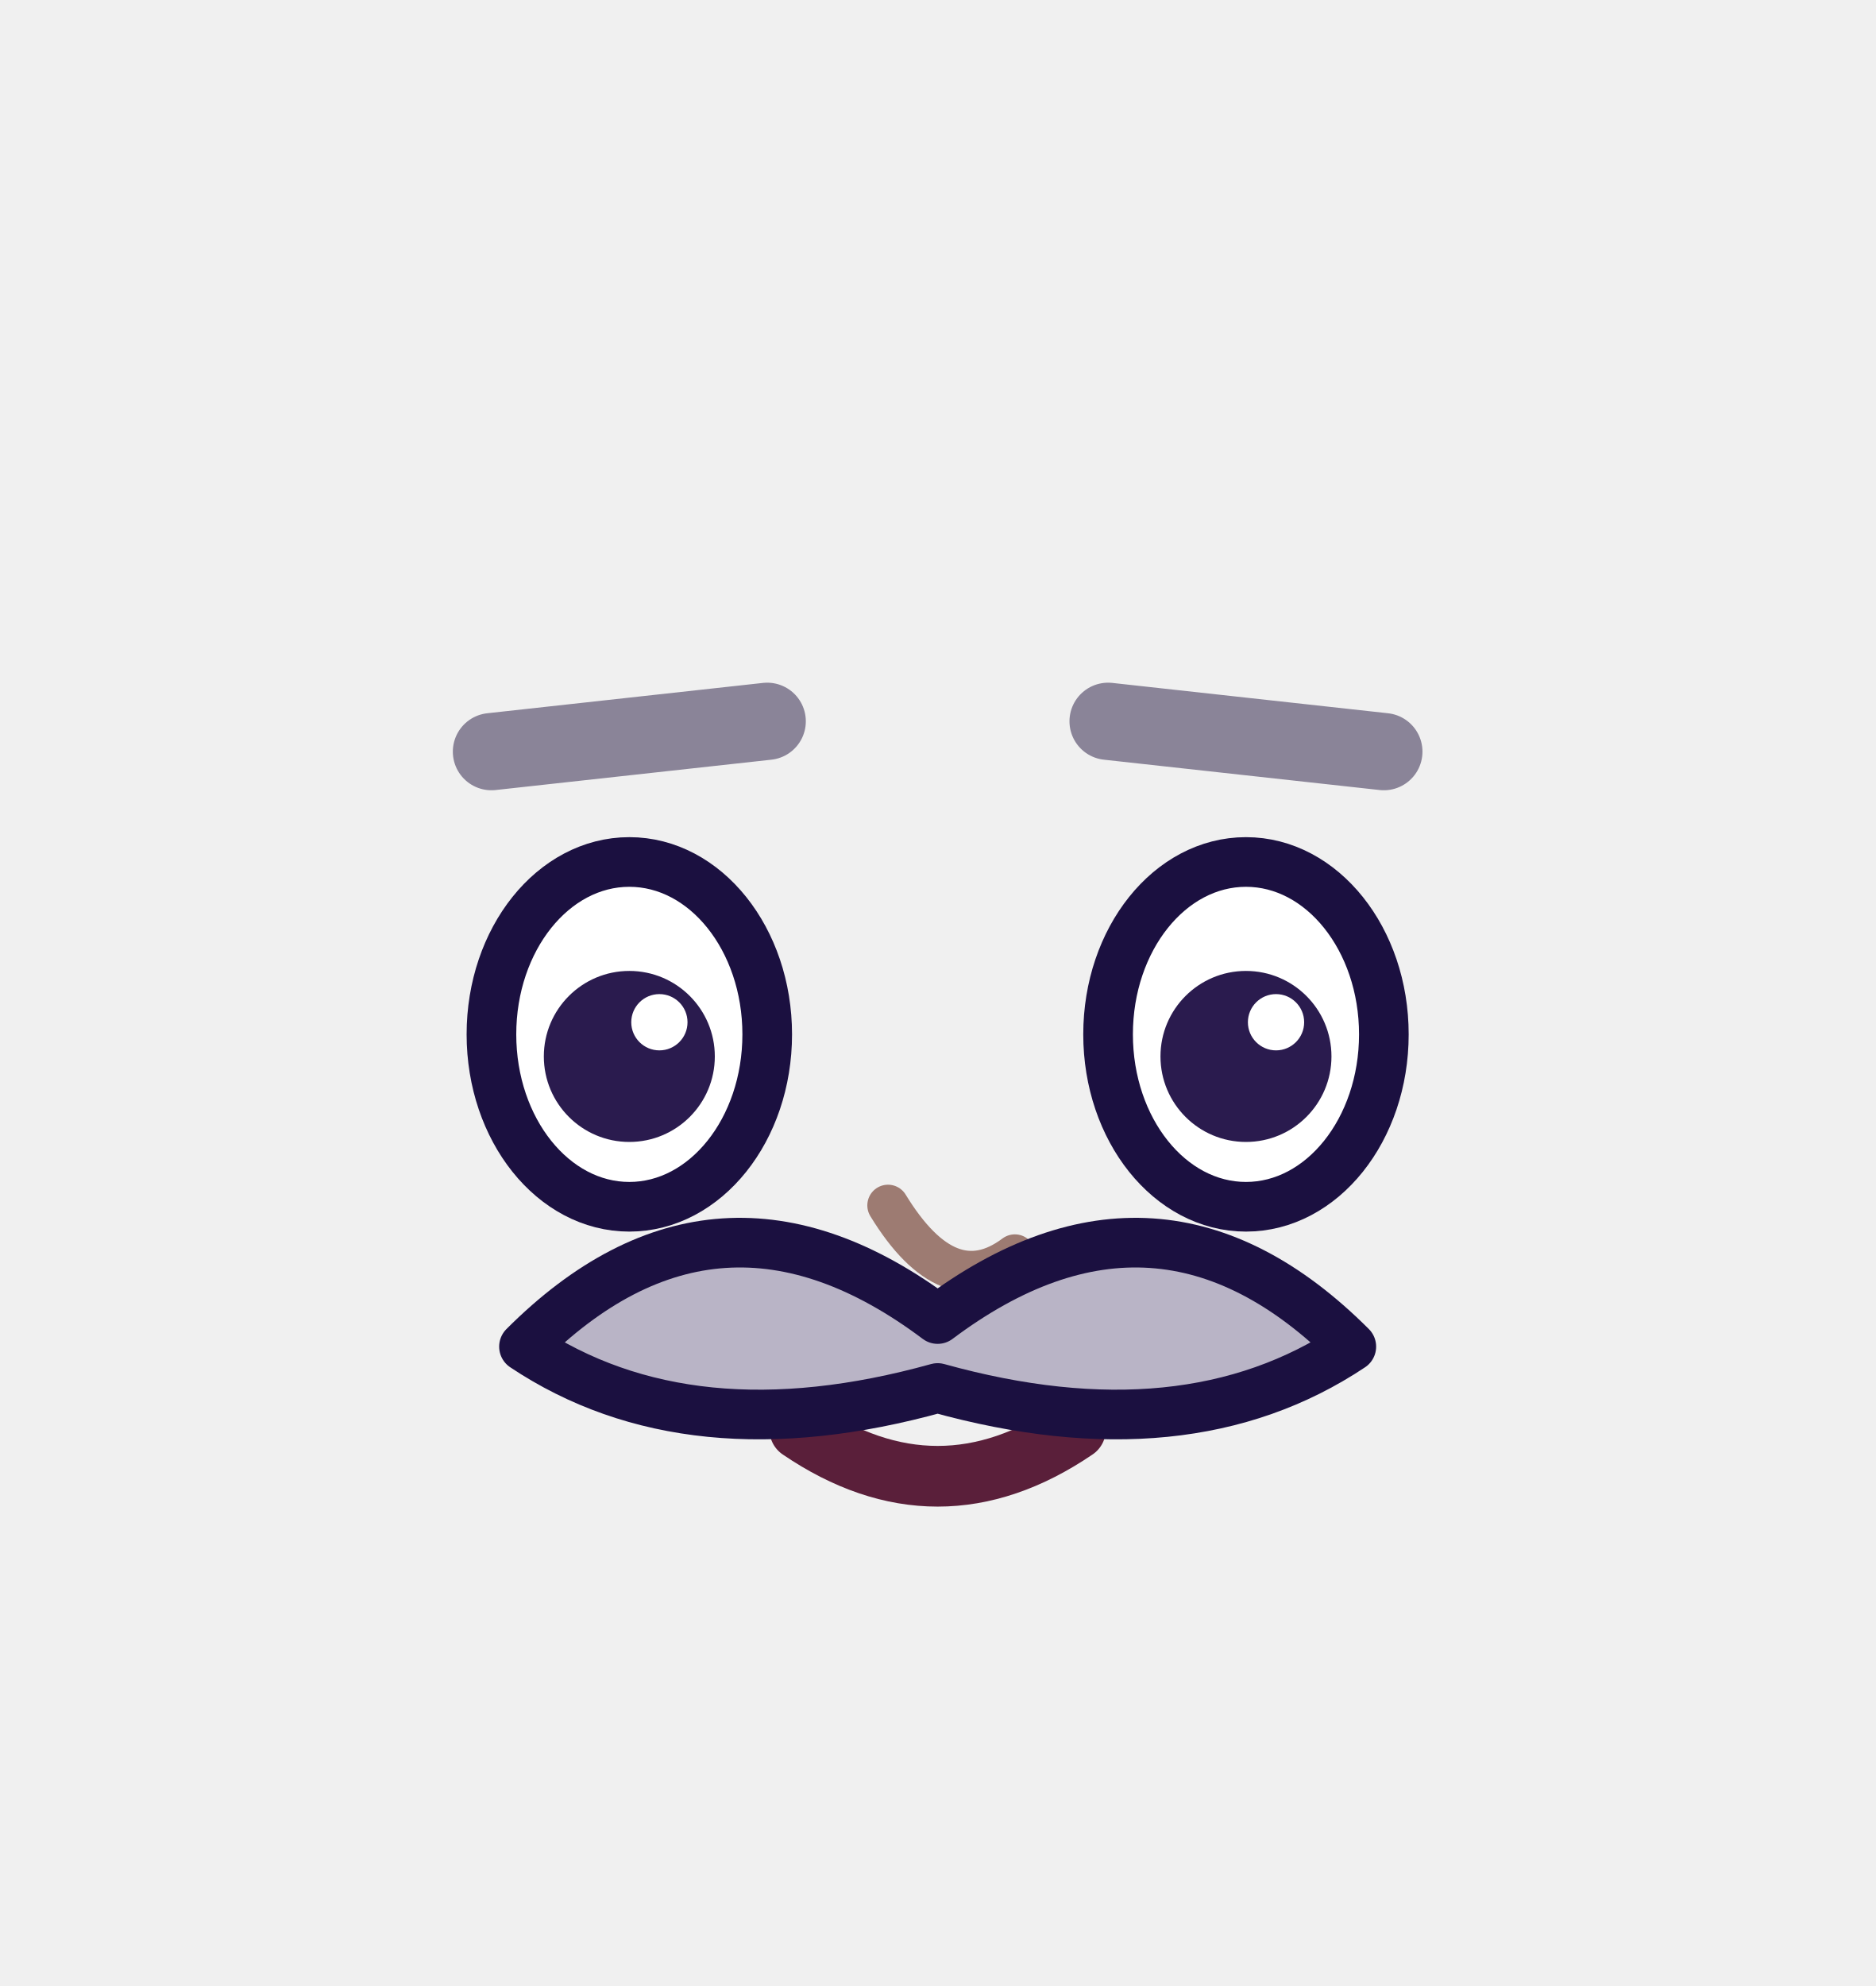
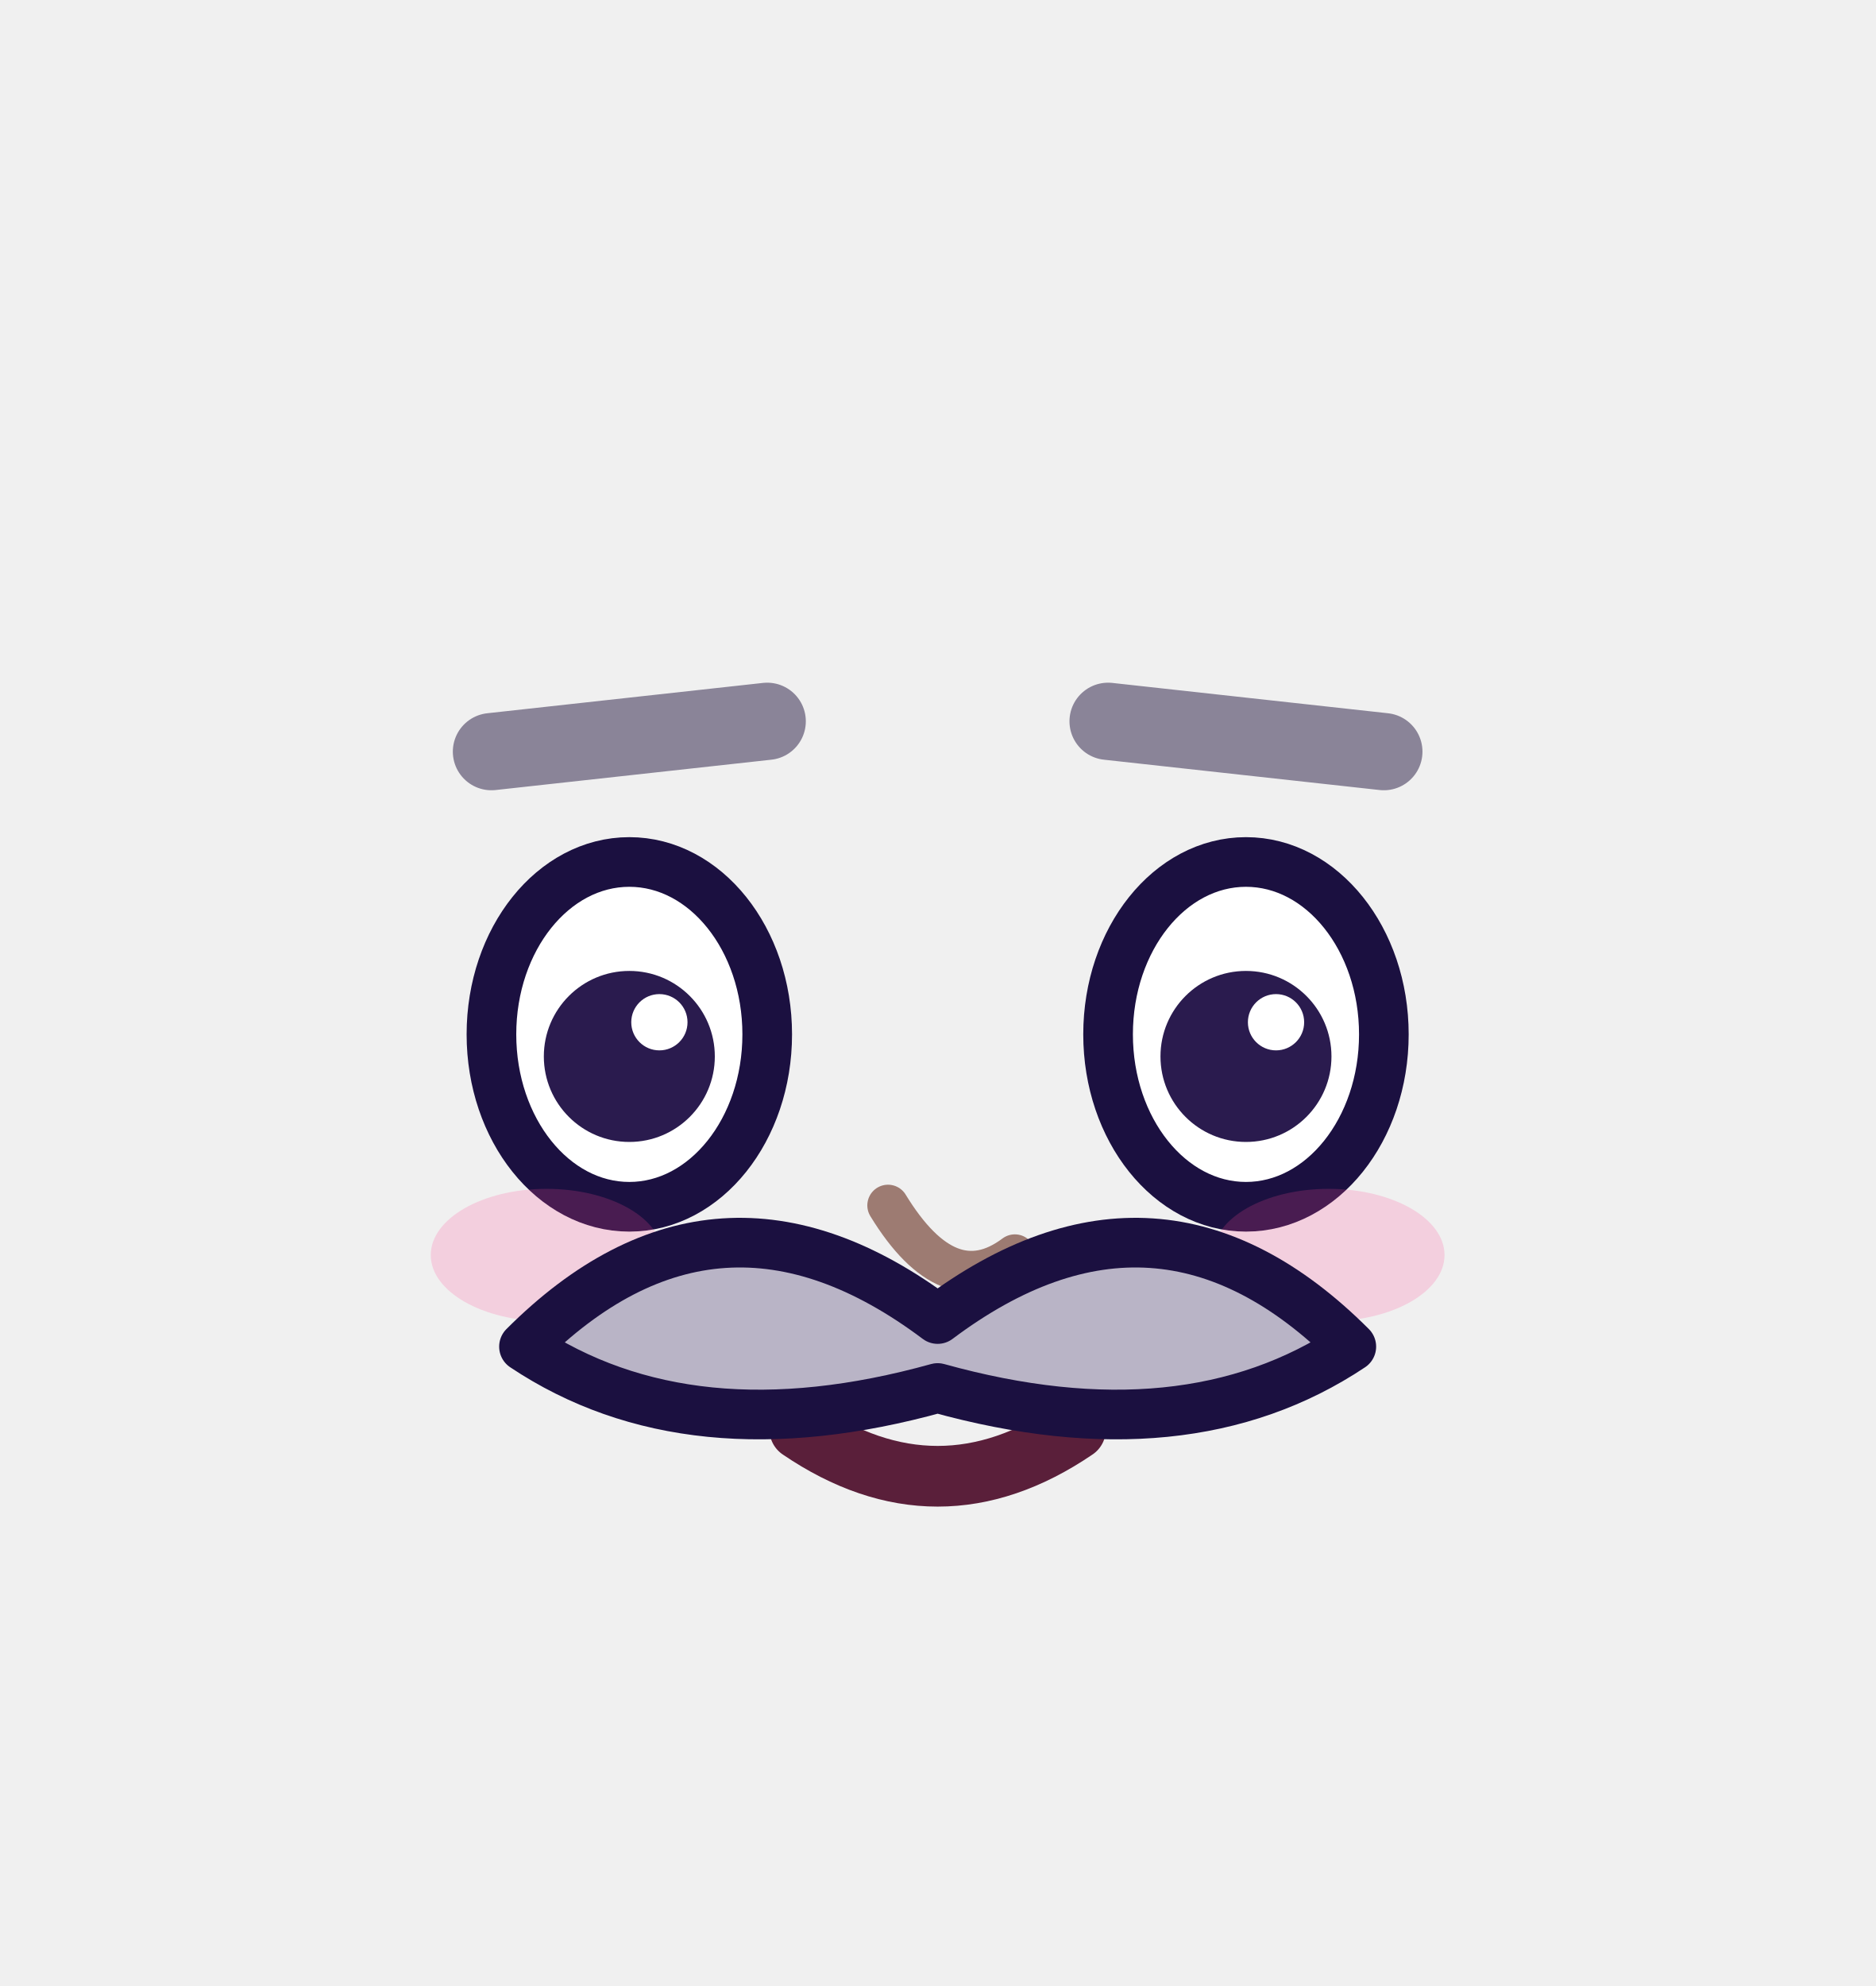
<svg xmlns="http://www.w3.org/2000/svg" width="136" height="144" viewBox="-34 -238 68 72">
  <ellipse cx="-11.18" cy="-200.5" rx="5" ry="6.25" fill="#ffffff" stroke="#1b1040" stroke-width="1.8" stroke-linejoin="round" />
  <circle cx="-11.18" cy="-199.7" r="3.1" fill="#2a1b4e" />
  <circle cx="-10.09" cy="-200.94" r="1.02" fill="#ffffff" />
  <ellipse cx="11.18" cy="-200.5" rx="5" ry="6.25" fill="#ffffff" stroke="#1b1040" stroke-width="1.8" stroke-linejoin="round" />
  <circle cx="11.18" cy="-199.7" r="3.1" fill="#2a1b4e" />
  <circle cx="12.27" cy="-200.94" r="1.02" fill="#ffffff" />
  <line x1="-16.18" y1="-210.75" x2="-6.18" y2="-211.85" stroke="#8a8498" stroke-width="2.8" stroke-linecap="round" />
  <line x1="6.18" y1="-211.85" x2="16.18" y2="-210.75" stroke="#8a8498" stroke-width="2.8" stroke-linecap="round" />
  <path d="M-5 -186.18 Q0 -182.78 5 -186.18" fill="none" stroke="#5a1f3a" stroke-width="2.2" stroke-linejoin="round" stroke-linecap="round" />
+   <ellipse cx="-14.18" cy="-192.5" rx="4.2" ry="2.4" fill="#ff4f9a" fill-opacity="0.2" />
+   <ellipse cx="14.18" cy="-192.5" rx="4.2" ry="2.4" fill="#ff4f9a" fill-opacity="0.2" />
  <path d="M-1.8 -194.3 Q0.4 -190.7 2.8 -192.5" fill="none" stroke="#8e675c" stroke-width="1.5" stroke-linejoin="round" stroke-linecap="round" stroke-opacity="0.85" />
  <path d="M0 -190.18 Q-8 -196.18 -15 -189.18 Q-9 -185.18 0 -187.68 Q9 -185.18 15 -189.18 Q8 -196.18 0 -190.18 Z" fill="#b9b4c6" stroke="#1b1040" stroke-width="1.8" stroke-linejoin="round" stroke-linecap="round" />
</svg>
